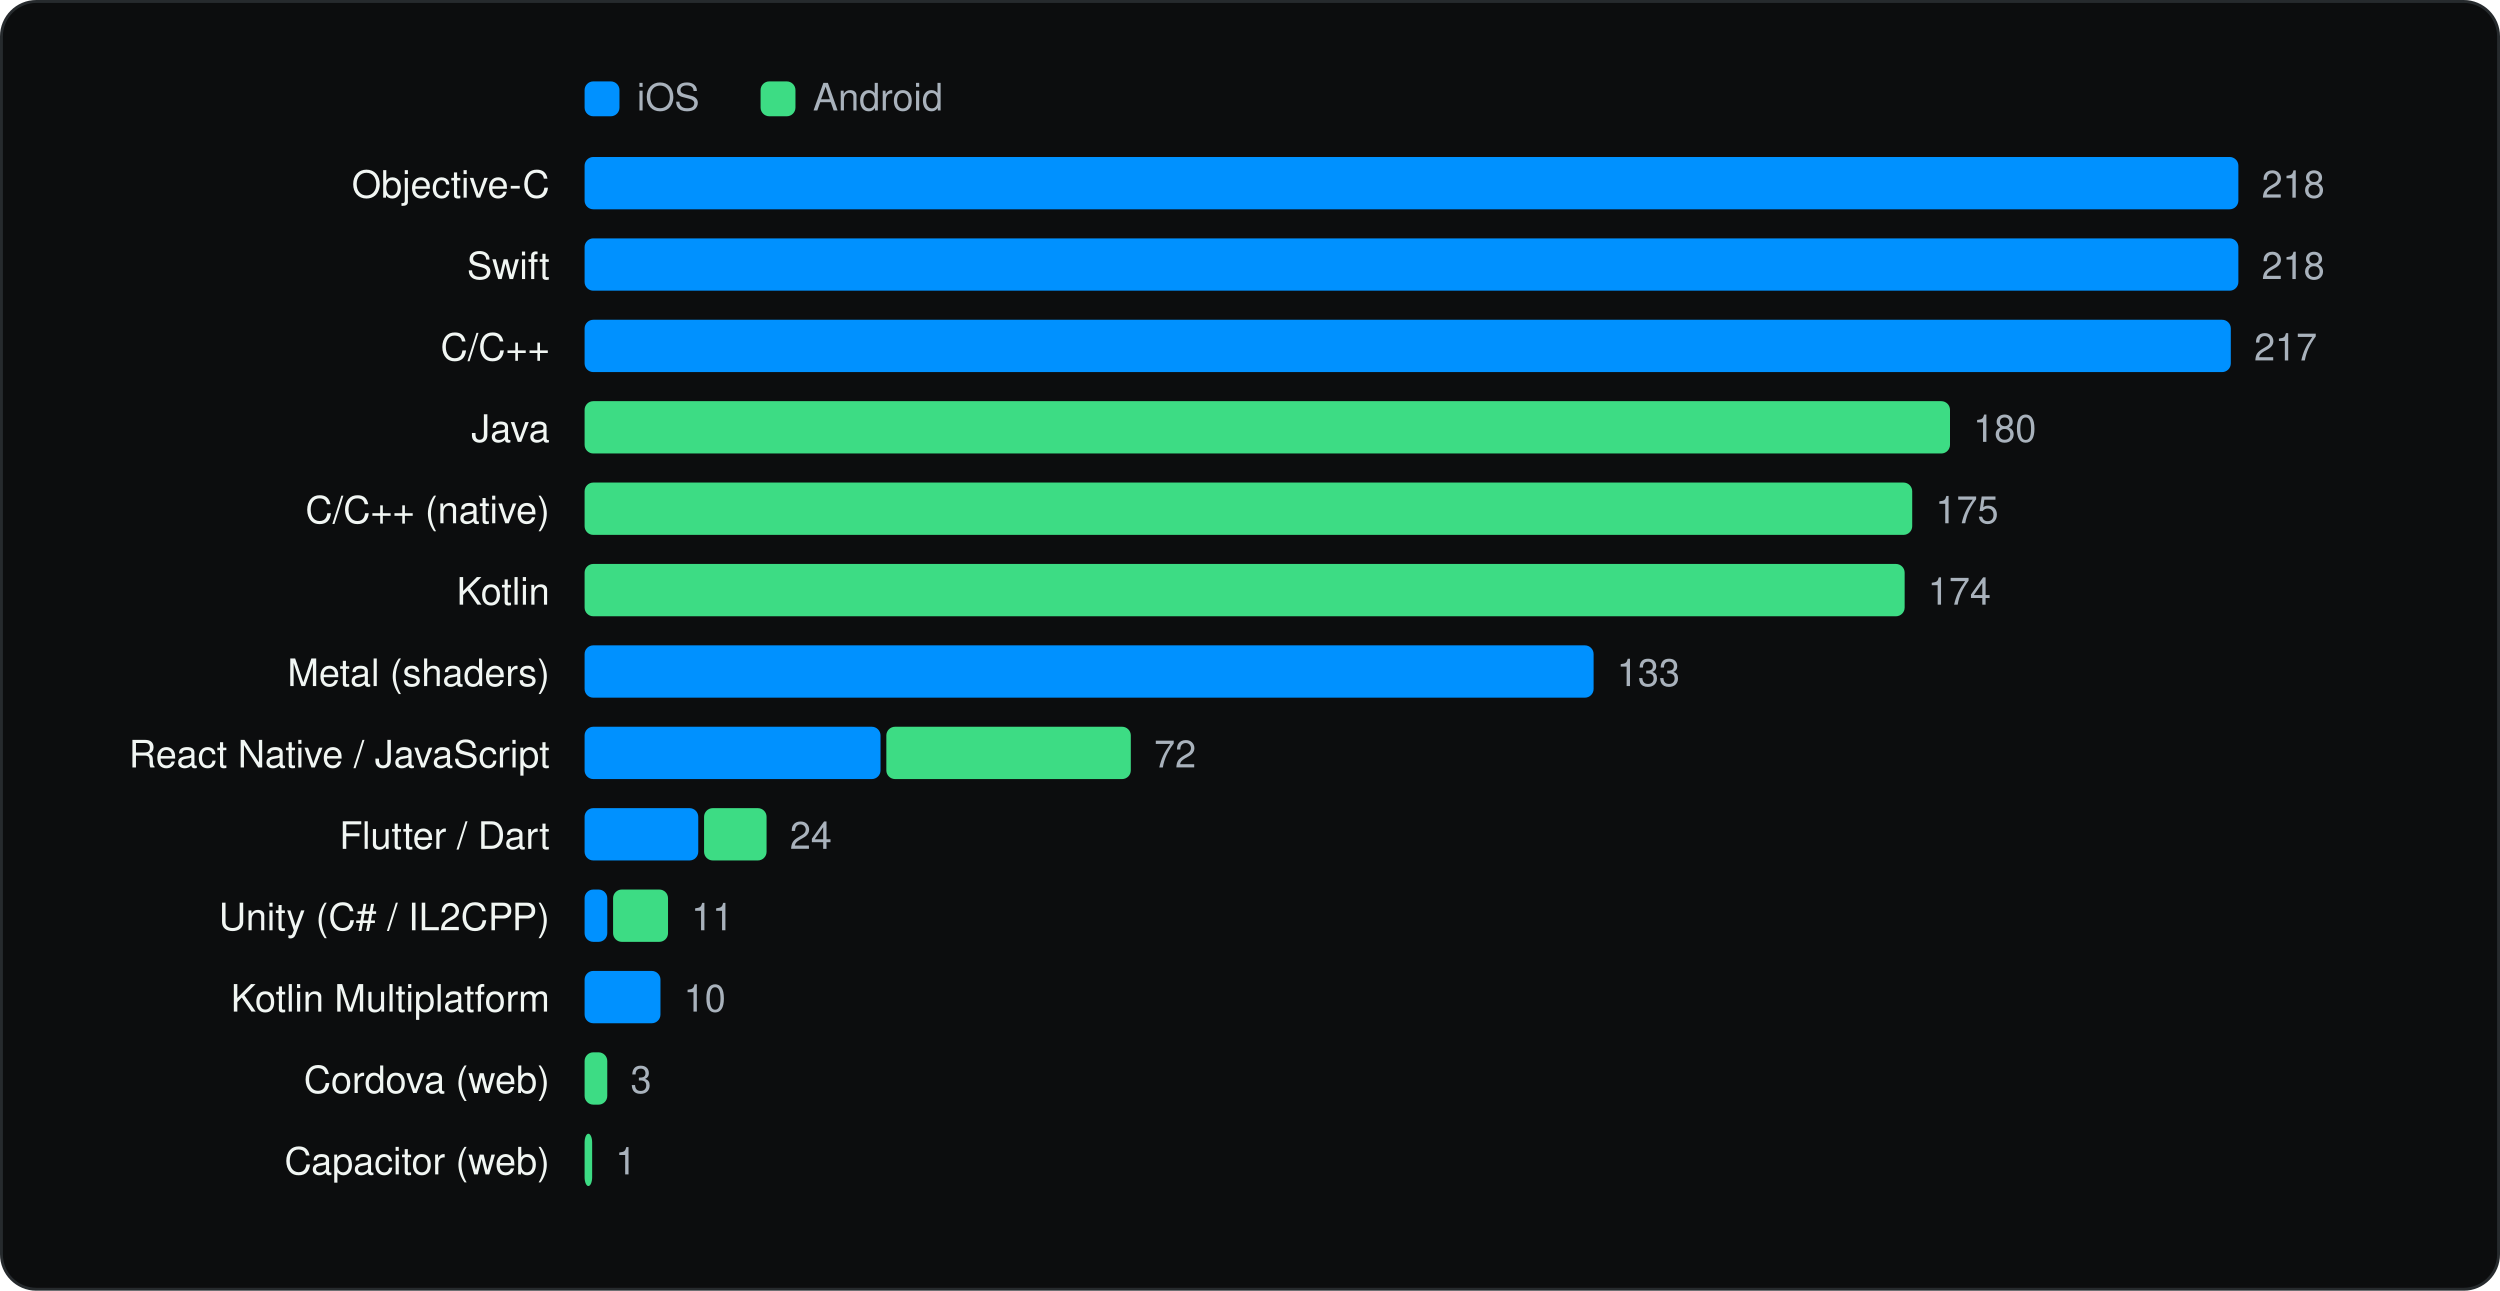
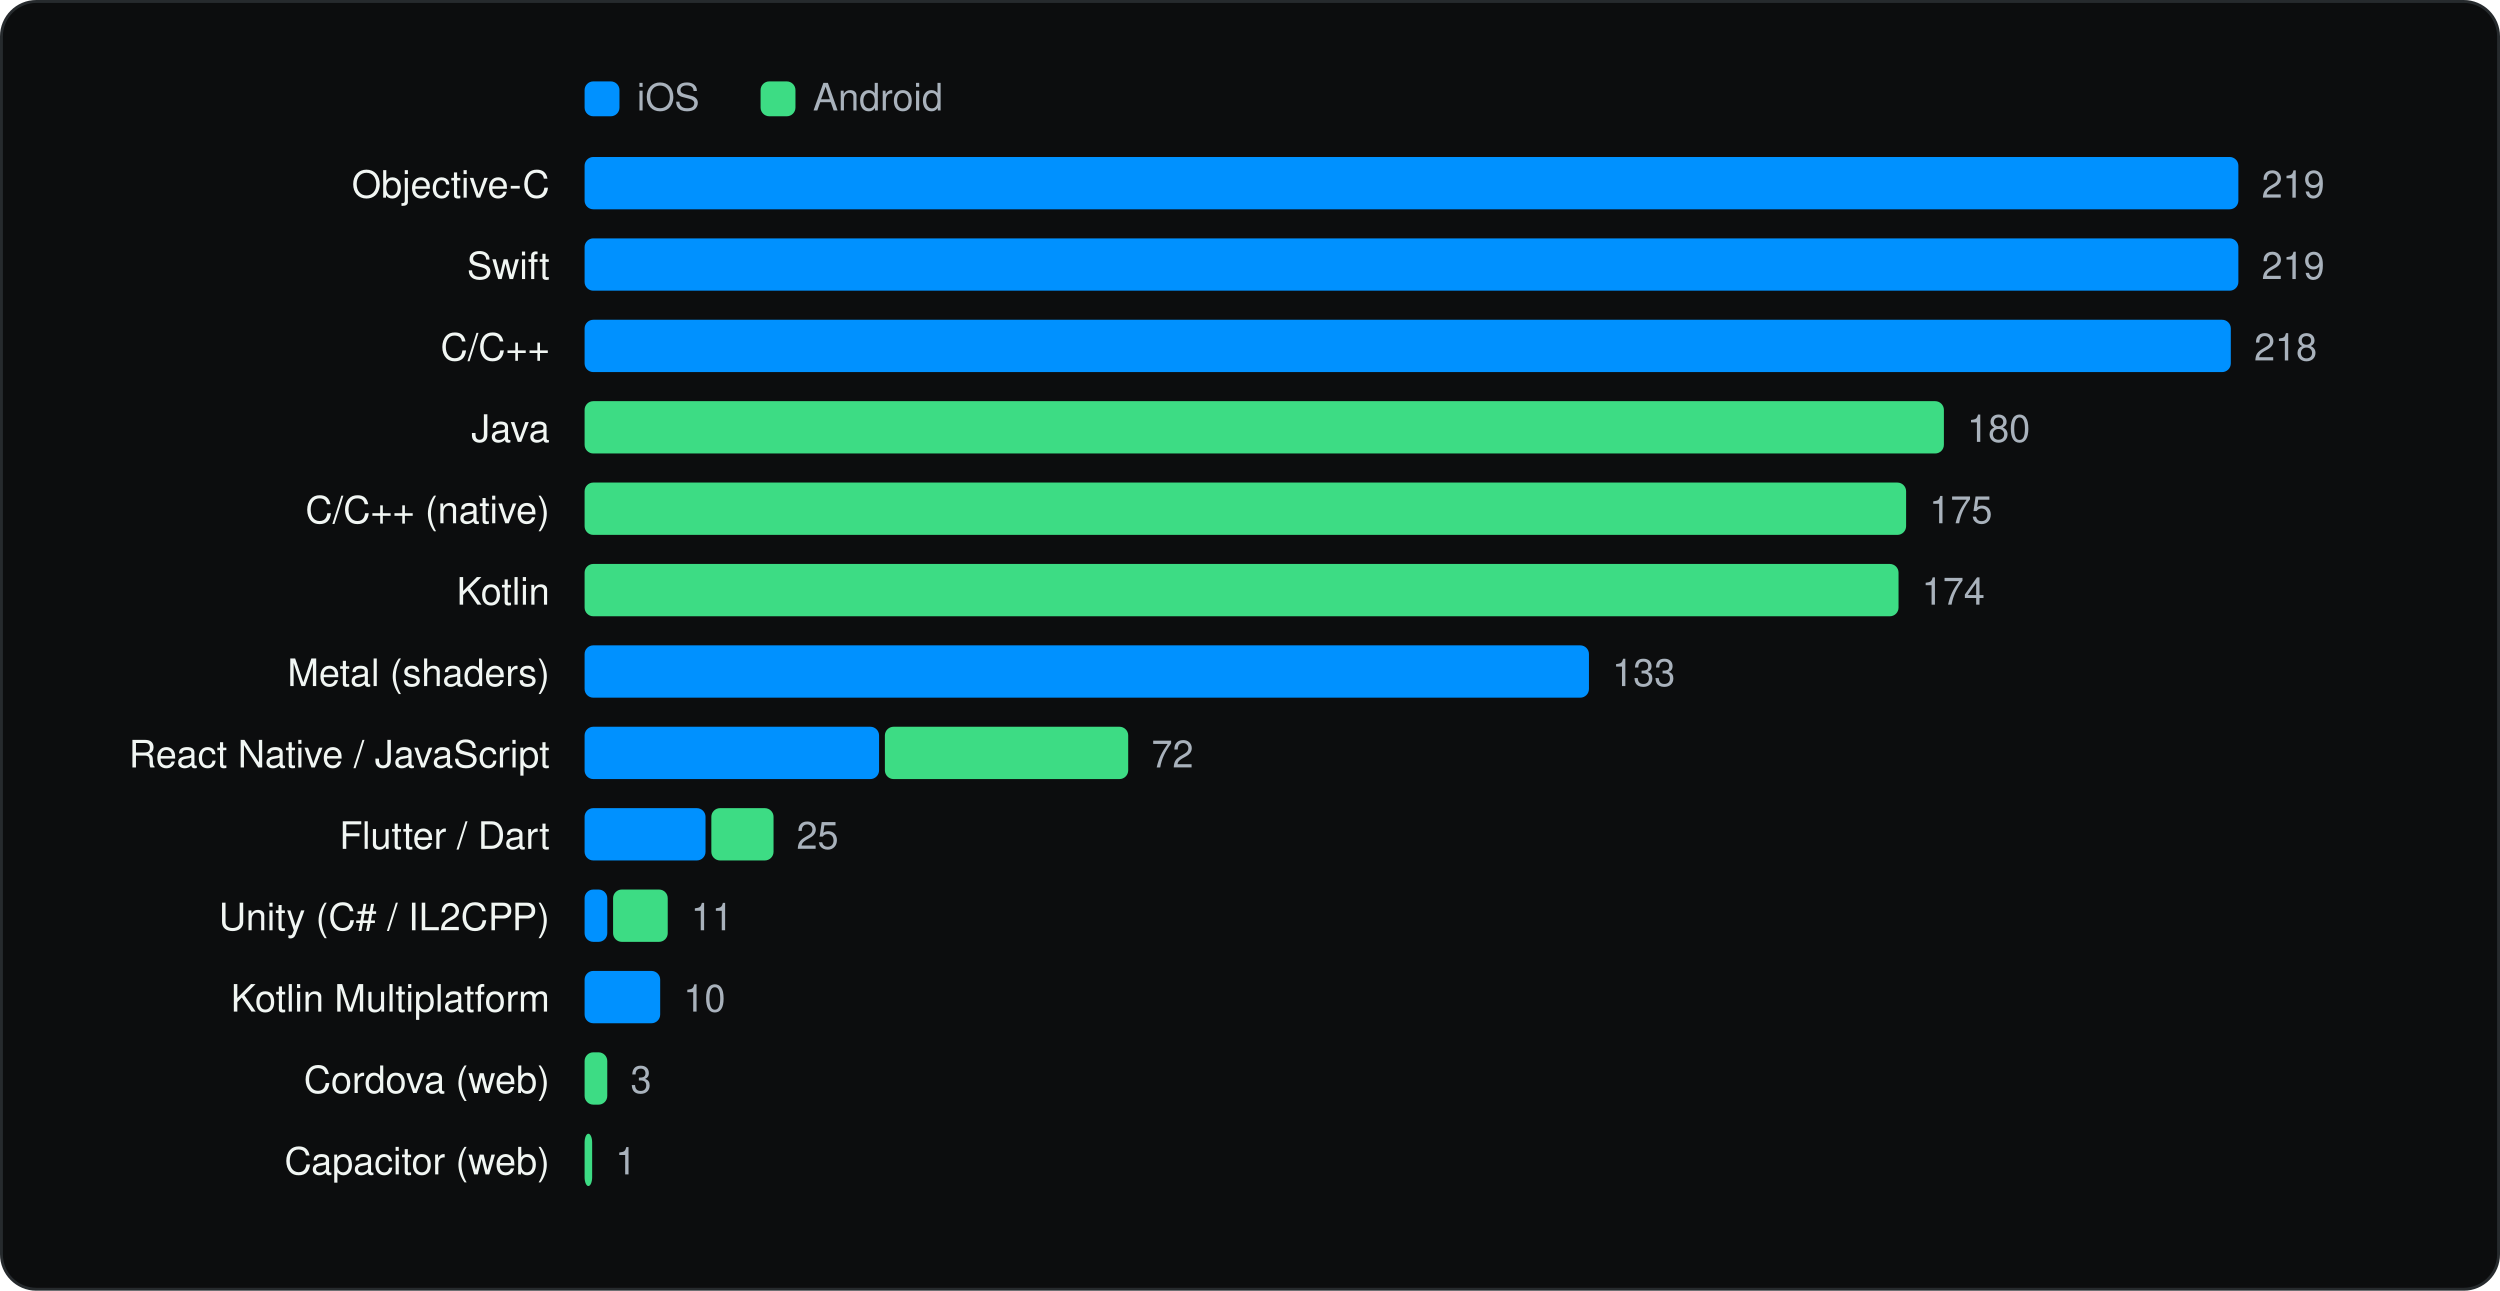
<svg xmlns="http://www.w3.org/2000/svg" viewBox="0 0 860 444" width="860" height="444" role="img" aria-label="Languages and runtimes" font-family="Geist, -apple-system, BlinkMacSystemFont, 'Segoe UI', Helvetica, Arial, sans-serif">
  <rect x="0.5" y="0.5" width="859" height="443" rx="12" fill="#0C0D0E" stroke="#262A2D" />
  <g transform="translate(20 20)">
    <rect x="181.1" y="8" width="12" height="12" rx="3" fill="#0091FF" />
    <text x="199.1" y="18" font-size="13" fill="#A9B2BC">iOS</text>
    <rect x="241.64" y="8" width="12" height="12" rx="3" fill="#3DDC84" />
    <text x="259.64" y="18" font-size="13" fill="#A9B2BC">Android</text>
    <text x="169.1" y="48" font-size="13" text-anchor="end" fill="#F1F6F3">Objective-C</text>
    <rect x="181.1" y="34" width="568.9" height="18" rx="3" fill="#0091FF" />
-     <text x="758.0" y="48" font-size="13" fill="#A9B2BC">218</text>
+     <text x="758.0" y="48" font-size="13" fill="#A9B2BC">219</text>
    <text x="169.1" y="76" font-size="13" text-anchor="end" fill="#F1F6F3">Swift</text>
    <rect x="181.1" y="62" width="568.9" height="18" rx="3" fill="#0091FF" />
-     <text x="758.0" y="76" font-size="13" fill="#A9B2BC">218</text>
+     <text x="758.0" y="76" font-size="13" fill="#A9B2BC">219</text>
    <text x="169.1" y="104" font-size="13" text-anchor="end" fill="#F1F6F3">C/C++</text>
    <rect x="181.1" y="90" width="566.3" height="18" rx="3" fill="#0091FF" />
-     <text x="755.4" y="104" font-size="13" fill="#A9B2BC">217</text>
+     <text x="755.4" y="104" font-size="13" fill="#A9B2BC">218</text>
    <text x="169.1" y="132" font-size="13" text-anchor="end" fill="#F1F6F3">Java</text>
-     <rect x="181.1" y="118" width="469.7" height="18" rx="3" fill="#3DDC84" />
-     <text x="658.8" y="132" font-size="13" fill="#A9B2BC">180</text>
+     <rect x="181.1" y="118" width="467.6" height="18" rx="3" fill="#3DDC84" />
+     <text x="656.7" y="132" font-size="13" fill="#A9B2BC">180</text>
    <text x="169.1" y="160" font-size="13" text-anchor="end" fill="#F1F6F3">C/C++ (native)</text>
-     <rect x="181.1" y="146" width="456.7" height="18" rx="3" fill="#3DDC84" />
-     <text x="645.8" y="160" font-size="13" fill="#A9B2BC">175</text>
+     <rect x="181.1" y="146" width="454.6" height="18" rx="3" fill="#3DDC84" />
+     <text x="643.7" y="160" font-size="13" fill="#A9B2BC">175</text>
    <text x="169.1" y="188" font-size="13" text-anchor="end" fill="#F1F6F3">Kotlin</text>
-     <rect x="181.1" y="174" width="454.1" height="18" rx="3" fill="#3DDC84" />
-     <text x="643.2" y="188" font-size="13" fill="#A9B2BC">174</text>
+     <rect x="181.1" y="174" width="452.0" height="18" rx="3" fill="#3DDC84" />
+     <text x="641.1" y="188" font-size="13" fill="#A9B2BC">174</text>
    <text x="169.1" y="216" font-size="13" text-anchor="end" fill="#F1F6F3">Metal (shaders)</text>
-     <rect x="181.1" y="202" width="347.1" height="18" rx="3" fill="#0091FF" />
-     <text x="536.2" y="216" font-size="13" fill="#A9B2BC">133</text>
+     <rect x="181.1" y="202" width="345.5" height="18" rx="3" fill="#0091FF" />
+     <text x="534.6" y="216" font-size="13" fill="#A9B2BC">133</text>
    <text x="169.1" y="244" font-size="13" text-anchor="end" fill="#F1F6F3">React Native / JavaScript</text>
-     <rect x="181.1" y="230" width="101.8" height="18" rx="3" fill="#0091FF" />
-     <rect x="284.9" y="230" width="84.1" height="18" rx="3" fill="#3DDC84" />
-     <text x="377.0" y="244" font-size="13" fill="#A9B2BC">72</text>
+     <rect x="181.1" y="230" width="101.3" height="18" rx="3" fill="#0091FF" />
+     <rect x="284.4" y="230" width="83.7" height="18" rx="3" fill="#3DDC84" />
+     <text x="376.1" y="244" font-size="13" fill="#A9B2BC">72</text>
    <text x="169.1" y="272" font-size="13" text-anchor="end" fill="#F1F6F3">Flutter / Dart</text>
-     <rect x="181.1" y="258" width="39.1" height="18" rx="3" fill="#0091FF" />
-     <rect x="222.2" y="258" width="21.5" height="18" rx="3" fill="#3DDC84" />
-     <text x="251.7" y="272" font-size="13" fill="#A9B2BC">24</text>
+     <rect x="181.1" y="258" width="41.6" height="18" rx="3" fill="#0091FF" />
+     <rect x="224.7" y="258" width="21.4" height="18" rx="3" fill="#3DDC84" />
+     <text x="254.0" y="272" font-size="13" fill="#A9B2BC">25</text>
    <text x="169.1" y="300" font-size="13" text-anchor="end" fill="#F1F6F3">Unity (C# / IL2CPP)</text>
    <rect x="181.1" y="286" width="7.8" height="18" rx="3" fill="#0091FF" />
-     <rect x="190.9" y="286" width="18.9" height="18" rx="3" fill="#3DDC84" />
-     <text x="217.8" y="300" font-size="13" fill="#A9B2BC">11</text>
+     <rect x="190.9" y="286" width="18.8" height="18" rx="3" fill="#3DDC84" />
+     <text x="217.7" y="300" font-size="13" fill="#A9B2BC">11</text>
    <text x="169.1" y="328" font-size="13" text-anchor="end" fill="#F1F6F3">Kotlin Multiplatform</text>
-     <rect x="181.1" y="314" width="26.1" height="18" rx="3" fill="#0091FF" />
-     <text x="215.2" y="328" font-size="13" fill="#A9B2BC">10</text>
+     <rect x="181.1" y="314" width="26.0" height="18" rx="3" fill="#0091FF" />
+     <text x="215.1" y="328" font-size="13" fill="#A9B2BC">10</text>
    <text x="169.1" y="356" font-size="13" text-anchor="end" fill="#F1F6F3">Cordova (web)</text>
    <rect x="181.1" y="342" width="7.8" height="18" rx="3" fill="#3DDC84" />
    <text x="196.9" y="356" font-size="13" fill="#A9B2BC">3</text>
    <text x="169.1" y="384" font-size="13" text-anchor="end" fill="#F1F6F3">Capacitor (web)</text>
    <rect x="181.1" y="370" width="2.6" height="18" rx="3" fill="#3DDC84" />
    <text x="191.7" y="384" font-size="13" fill="#A9B2BC">1</text>
  </g>
</svg>
